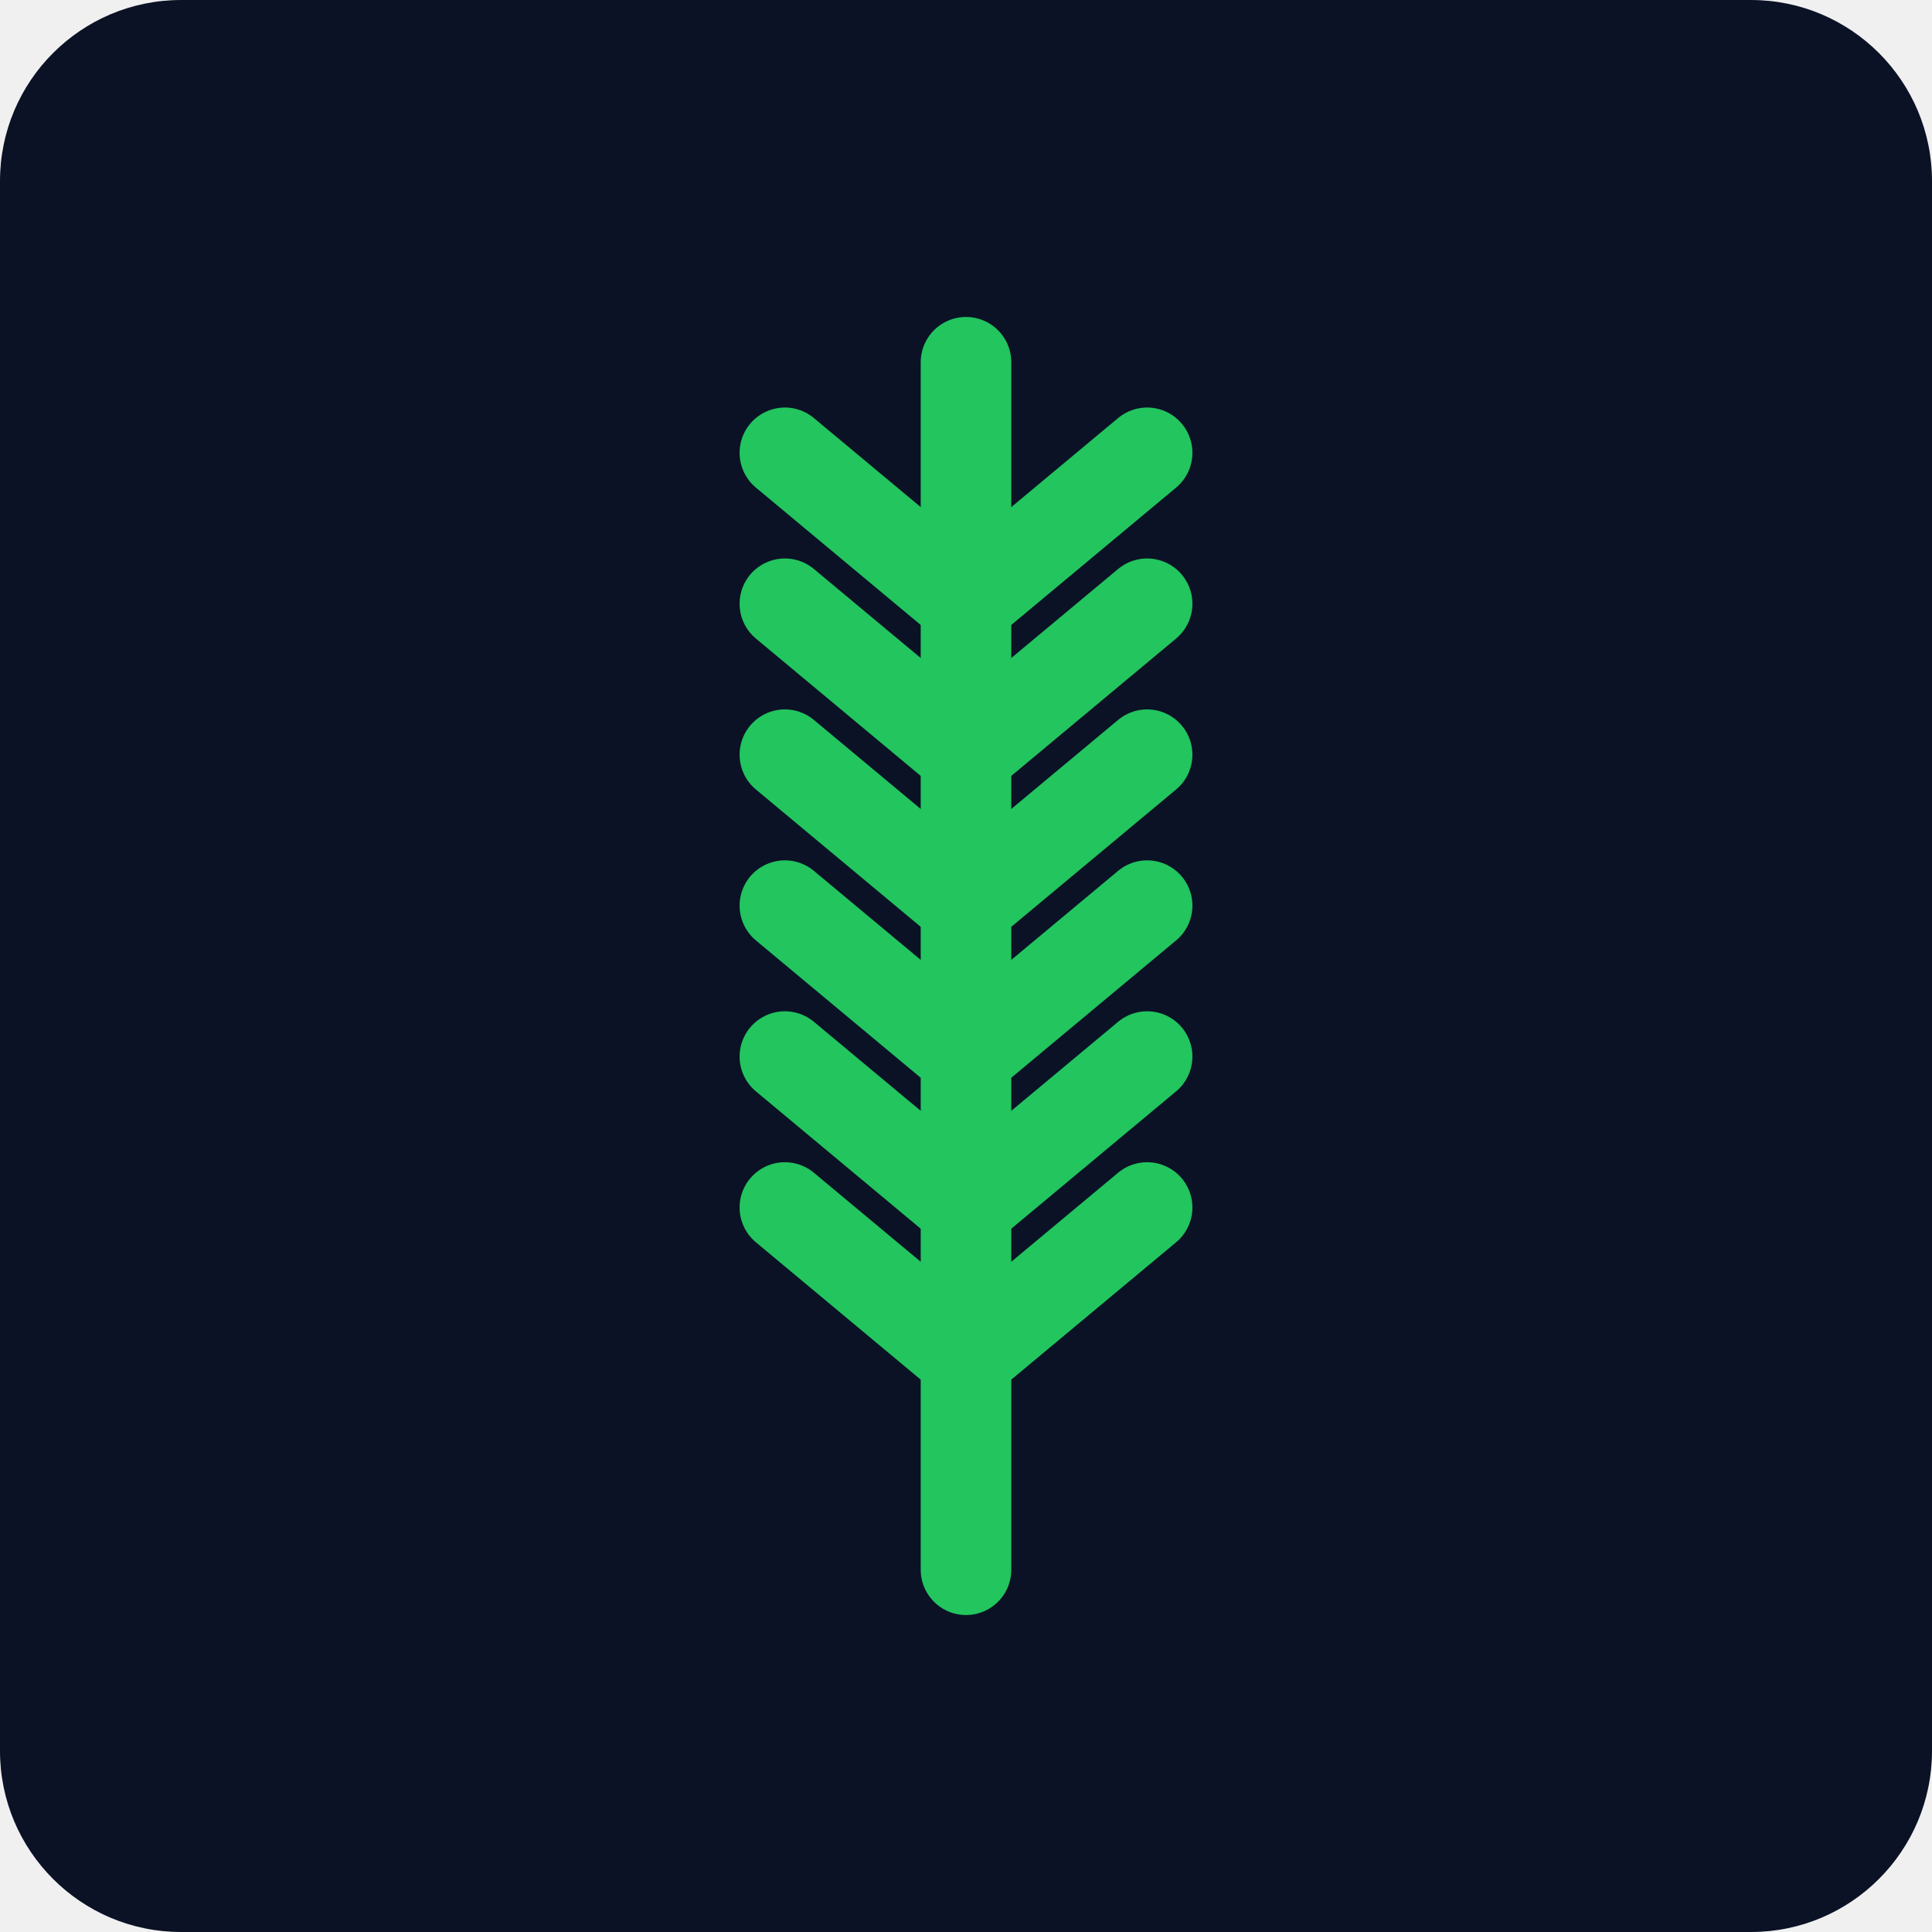
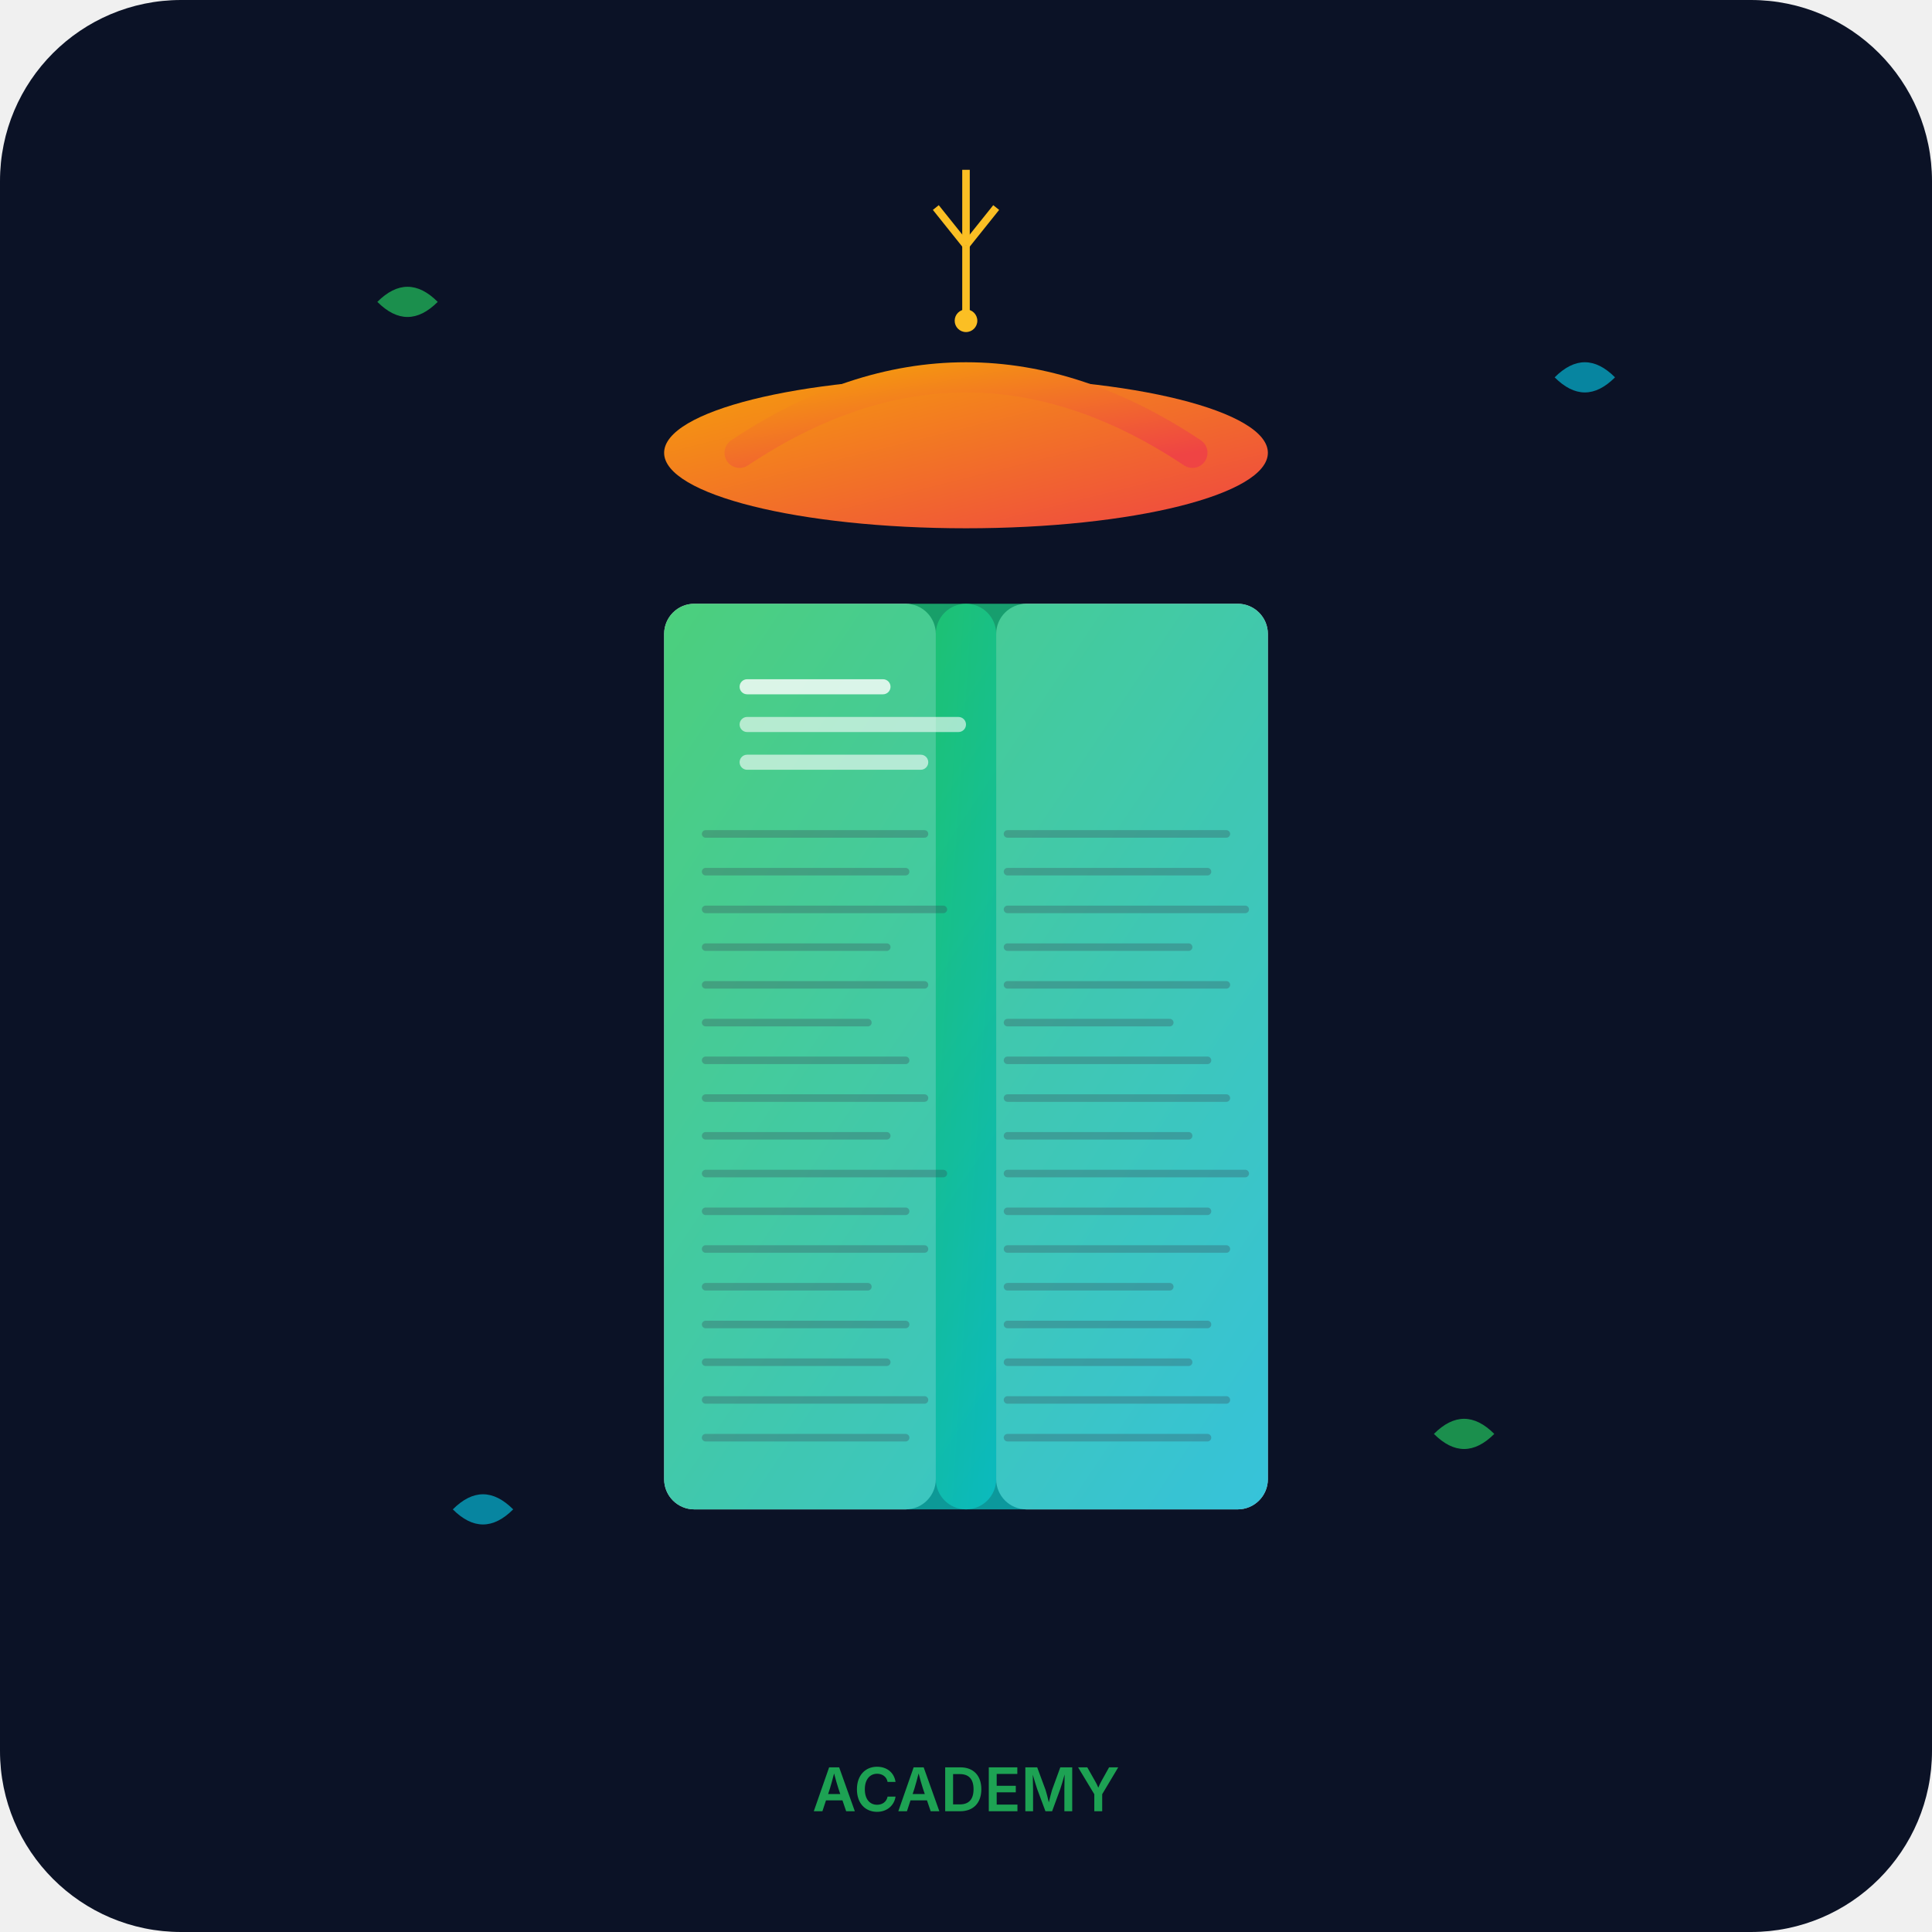
<svg xmlns="http://www.w3.org/2000/svg" viewBox="0 0 512 512">
  <rect width="512" height="512" rx="48" fill="#0b1226" />
-   <g stroke="#22c55e" stroke-width="24" stroke-linecap="round" fill="none">
-     <path d="M256 96 L256 416" />
-     <path d="M256 160 L208 120" />
-     <path d="M256 200 L208 160" />
-     <path d="M256 240 L208 200" />
-     <path d="M256 280 L208 240" />
-     <path d="M256 320 L208 280" />
-     <path d="M256 360 L208 320" />
-     <path d="M256 160 L304 120" />
-     <path d="M256 200 L304 160" />
-     <path d="M256 240 L304 200" />
-     <path d="M256 280 L304 240" />
-     <path d="M256 320 L304 280" />
-     <path d="M256 360 L304 320" />
+   <defs>
+     <linearGradient id="bookGradient" x1="0%" y1="0%" x2="100%" y2="100%">
+       <stop offset="0%" style="stop-color:#22c55e;stop-opacity:1" />
+       <stop offset="100%" style="stop-color:#06b6d4;stop-opacity:1" />
+     </linearGradient>
+     <linearGradient id="capGradient" x1="0%" y1="0%" x2="100%" y2="100%">
+       <stop offset="0%" style="stop-color:#f59e0b;stop-opacity:1" />
+       <stop offset="100%" style="stop-color:#ef4444;stop-opacity:1" />
+     </linearGradient>
+   </defs>
+   <g transform="translate(256, 280)">
+     <rect x="-8" y="-120" width="16" height="240" rx="8" fill="url(#bookGradient)" />
+     <rect x="-80" y="-120" width="72" height="240" rx="8" fill="#ffffff" opacity="0.95" />
+     <rect x="8" y="-120" width="72" height="240" rx="8" fill="#ffffff" opacity="0.95" />
+     <rect x="-80" y="-120" width="160" height="240" rx="8" fill="url(#bookGradient)" opacity="0.8" />
+     <rect x="-60" y="-100" width="40" height="4" rx="2" fill="#ffffff" opacity="0.8" />
+     <rect x="-60" y="-90" width="60" height="4" rx="2" fill="#ffffff" opacity="0.6" />
+     <rect x="-60" y="-80" width="50" height="4" rx="2" fill="#ffffff" opacity="0.6" />
+     <rect x="-70" y="-60" width="60" height="2" rx="1" fill="#374151" opacity="0.3" />
+     <rect x="-70" y="-50" width="55" height="2" rx="1" fill="#374151" opacity="0.3" />
+     <rect x="-70" y="-40" width="65" height="2" rx="1" fill="#374151" opacity="0.3" />
+     <rect x="-70" y="-30" width="50" height="2" rx="1" fill="#374151" opacity="0.3" />
+     <rect x="-70" y="-20" width="60" height="2" rx="1" fill="#374151" opacity="0.3" />
+     <rect x="-70" y="-10" width="45" height="2" rx="1" fill="#374151" opacity="0.3" />
+     <rect x="-70" y="0" width="55" height="2" rx="1" fill="#374151" opacity="0.3" />
+     <rect x="-70" y="10" width="60" height="2" rx="1" fill="#374151" opacity="0.3" />
+     <rect x="-70" y="20" width="50" height="2" rx="1" fill="#374151" opacity="0.3" />
+     <rect x="-70" y="30" width="65" height="2" rx="1" fill="#374151" opacity="0.3" />
+     <rect x="-70" y="40" width="55" height="2" rx="1" fill="#374151" opacity="0.3" />
+     <rect x="-70" y="50" width="60" height="2" rx="1" fill="#374151" opacity="0.3" />
+     <rect x="-70" y="60" width="45" height="2" rx="1" fill="#374151" opacity="0.3" />
+     <rect x="-70" y="70" width="55" height="2" rx="1" fill="#374151" opacity="0.3" />
+     <rect x="-70" y="80" width="50" height="2" rx="1" fill="#374151" opacity="0.3" />
+     <rect x="-70" y="90" width="60" height="2" rx="1" fill="#374151" opacity="0.3" />
+     <rect x="-70" y="100" width="55" height="2" rx="1" fill="#374151" opacity="0.3" />
+     <rect x="10" y="-60" width="60" height="2" rx="1" fill="#374151" opacity="0.3" />
+     <rect x="10" y="-50" width="55" height="2" rx="1" fill="#374151" opacity="0.3" />
+     <rect x="10" y="-40" width="65" height="2" rx="1" fill="#374151" opacity="0.3" />
+     <rect x="10" y="-30" width="50" height="2" rx="1" fill="#374151" opacity="0.3" />
+     <rect x="10" y="-20" width="60" height="2" rx="1" fill="#374151" opacity="0.3" />
+     <rect x="10" y="-10" width="45" height="2" rx="1" fill="#374151" opacity="0.3" />
+     <rect x="10" y="0" width="55" height="2" rx="1" fill="#374151" opacity="0.3" />
+     <rect x="10" y="10" width="60" height="2" rx="1" fill="#374151" opacity="0.3" />
+     <rect x="10" y="20" width="50" height="2" rx="1" fill="#374151" opacity="0.3" />
+     <rect x="10" y="30" width="65" height="2" rx="1" fill="#374151" opacity="0.3" />
+     <rect x="10" y="40" width="55" height="2" rx="1" fill="#374151" opacity="0.3" />
+     <rect x="10" y="50" width="60" height="2" rx="1" fill="#374151" opacity="0.3" />
+     <rect x="10" y="60" width="45" height="2" rx="1" fill="#374151" opacity="0.3" />
+     <rect x="10" y="70" width="55" height="2" rx="1" fill="#374151" opacity="0.3" />
+     <rect x="10" y="80" width="50" height="2" rx="1" fill="#374151" opacity="0.3" />
+     <rect x="10" y="90" width="60" height="2" rx="1" fill="#374151" opacity="0.3" />
+     <rect x="10" y="100" width="55" height="2" rx="1" fill="#374151" opacity="0.3" />
  </g>
+   <g transform="translate(256, 120)">
+     <ellipse cx="0" cy="0" rx="80" ry="20" fill="url(#capGradient)" />
+     <path d="M -60 0 Q 0 -40 60 0" stroke="url(#capGradient)" stroke-width="8" fill="none" stroke-linecap="round" />
+     <circle cx="0" cy="-35" r="3" fill="#fbbf24" />
+     <path d="M 0 -35 L 0 -55" stroke="#fbbf24" stroke-width="2" fill="none" />
+     <path d="M 0 -55 L -8 -65" stroke="#fbbf24" stroke-width="2" fill="none" />
+     <path d="M 0 -55 L 8 -65" stroke="#fbbf24" stroke-width="2" fill="none" />
+     <path d="M 0 -55 L 0 -75" stroke="#fbbf24" stroke-width="2" fill="none" />
+   </g>
+   <g transform="translate(100, 80)">
+     <path d="M 0 0 Q 8 -8 16 0 Q 8 8 0 0" fill="#22c55e" opacity="0.7" />
+   </g>
+   <g transform="translate(412, 100)">
+     <path d="M 0 0 Q 8 -8 16 0 Q 8 8 0 0" fill="#06b6d4" opacity="0.7" />
+   </g>
+   <g transform="translate(380, 380)">
+     <path d="M 0 0 Q 8 -8 16 0 Q 8 8 0 0" fill="#22c55e" opacity="0.7" />
+   </g>
+   <g transform="translate(120, 400)">
+     <path d="M 0 0 Q 8 -8 16 0 Q 8 8 0 0" fill="#06b6d4" opacity="0.7" />
+   </g>
+   <text x="256" y="480" text-anchor="middle" fill="#22c55e" font-family="system-ui, -apple-system, sans-serif" font-size="16" font-weight="600" opacity="0.8">ACADEMY</text>
</svg>
